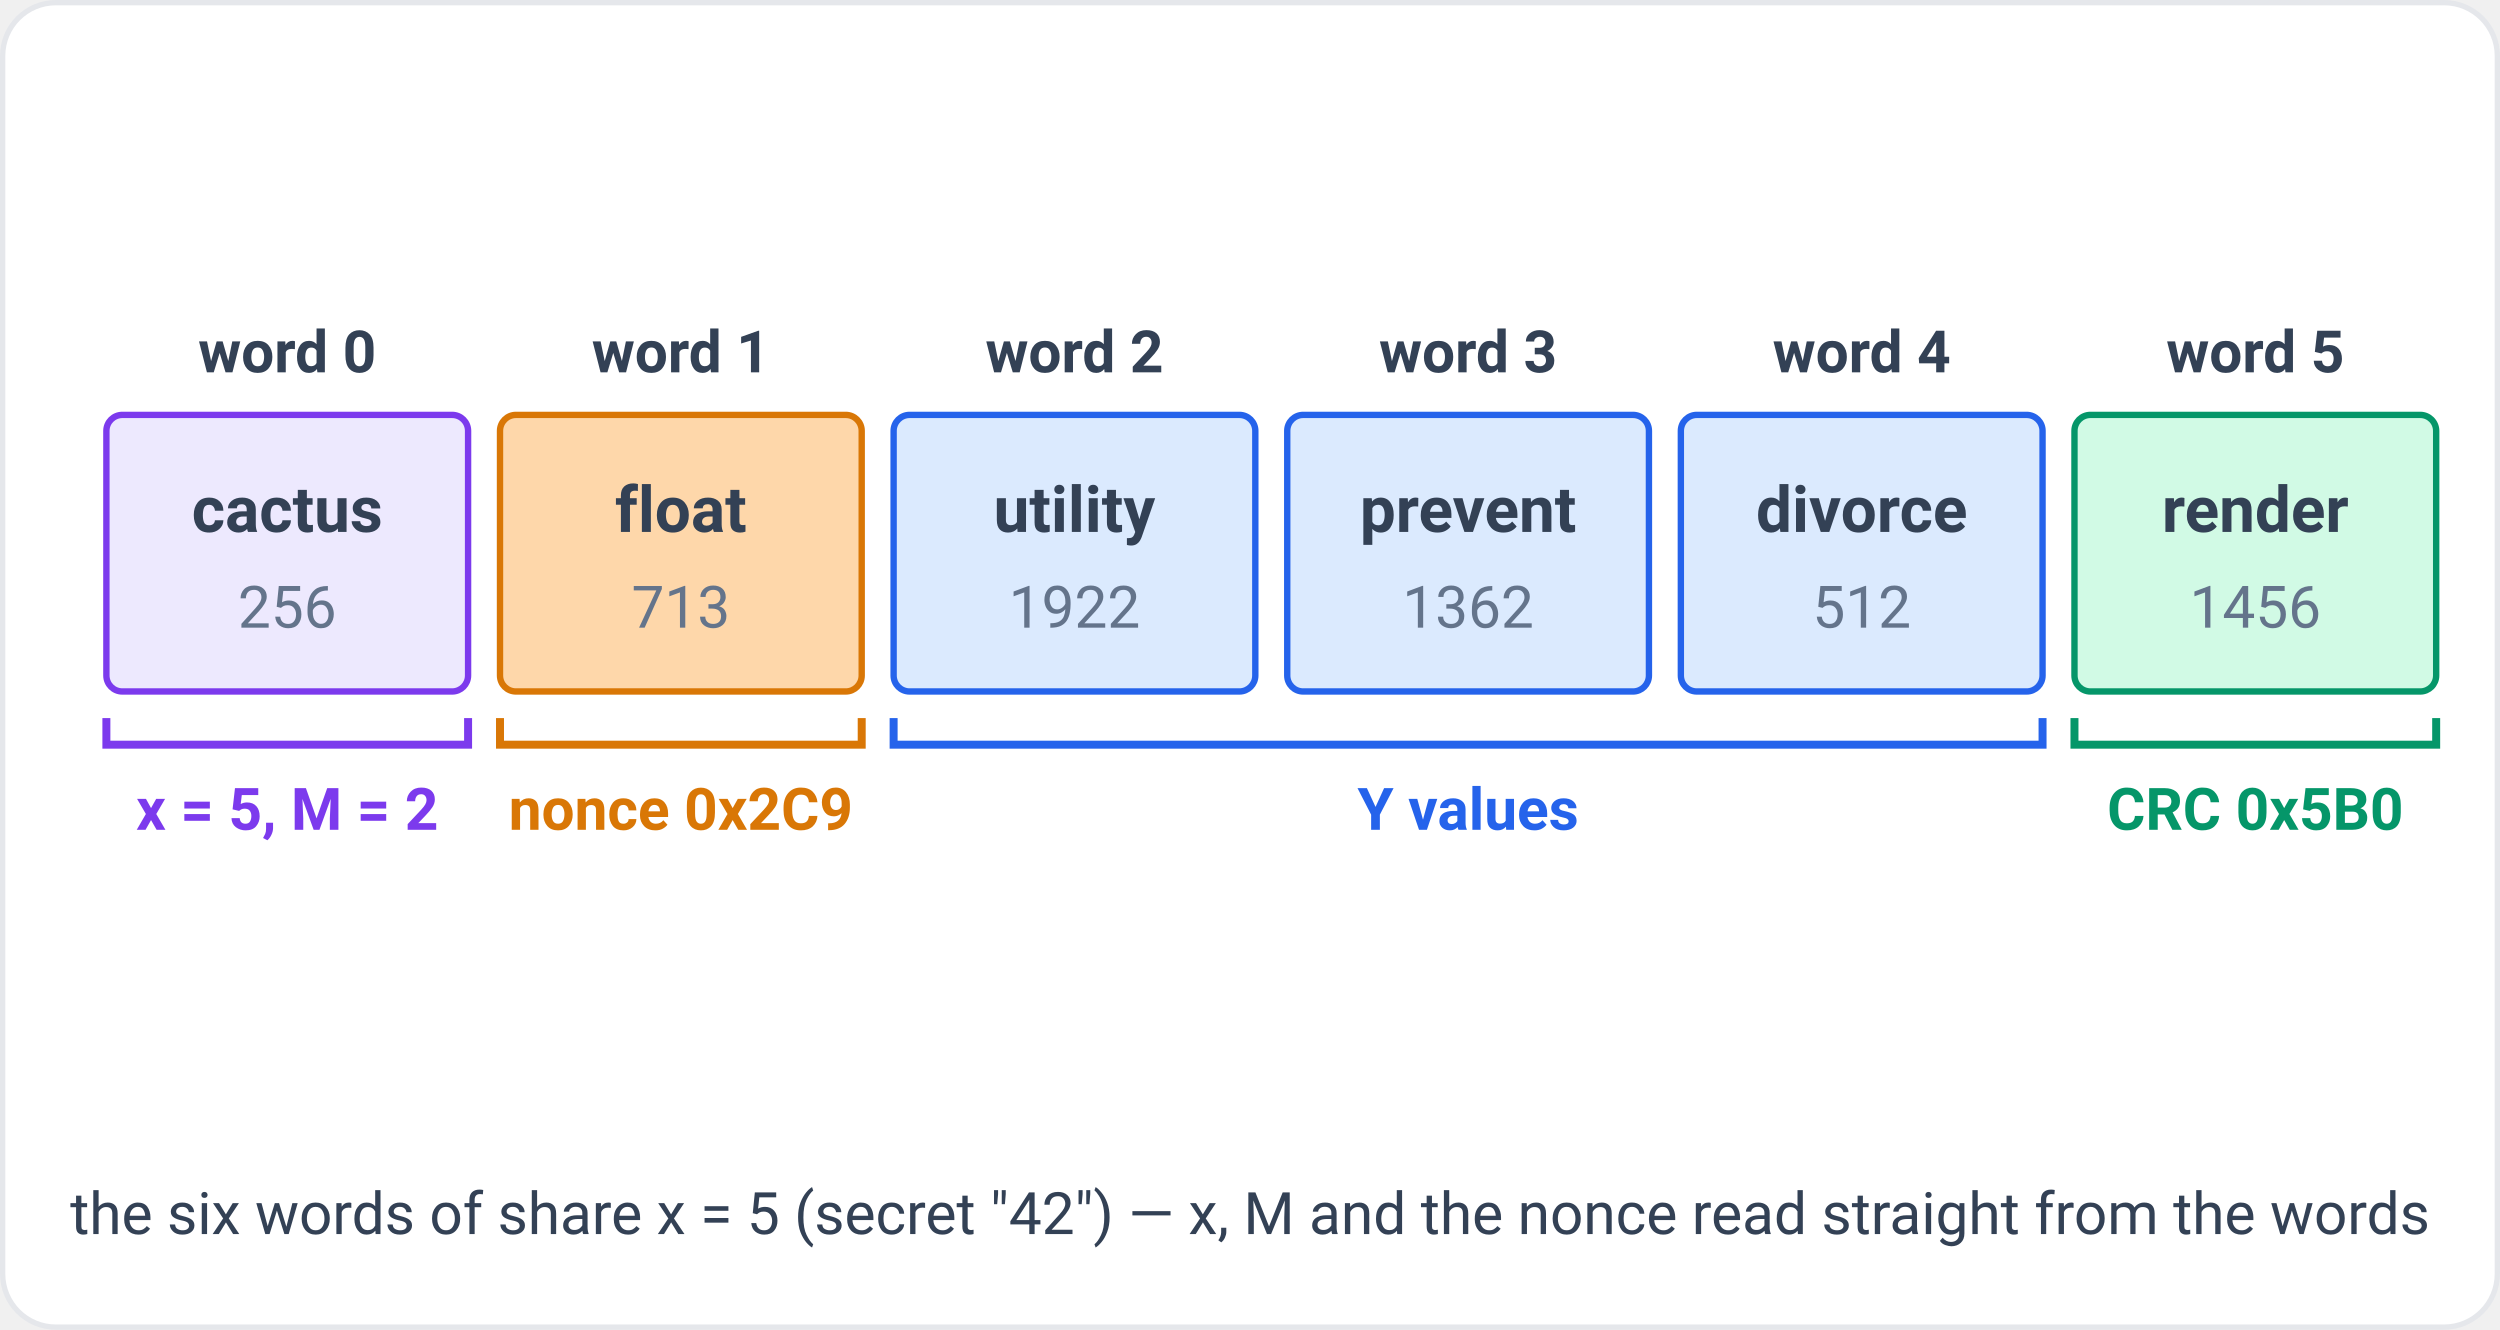
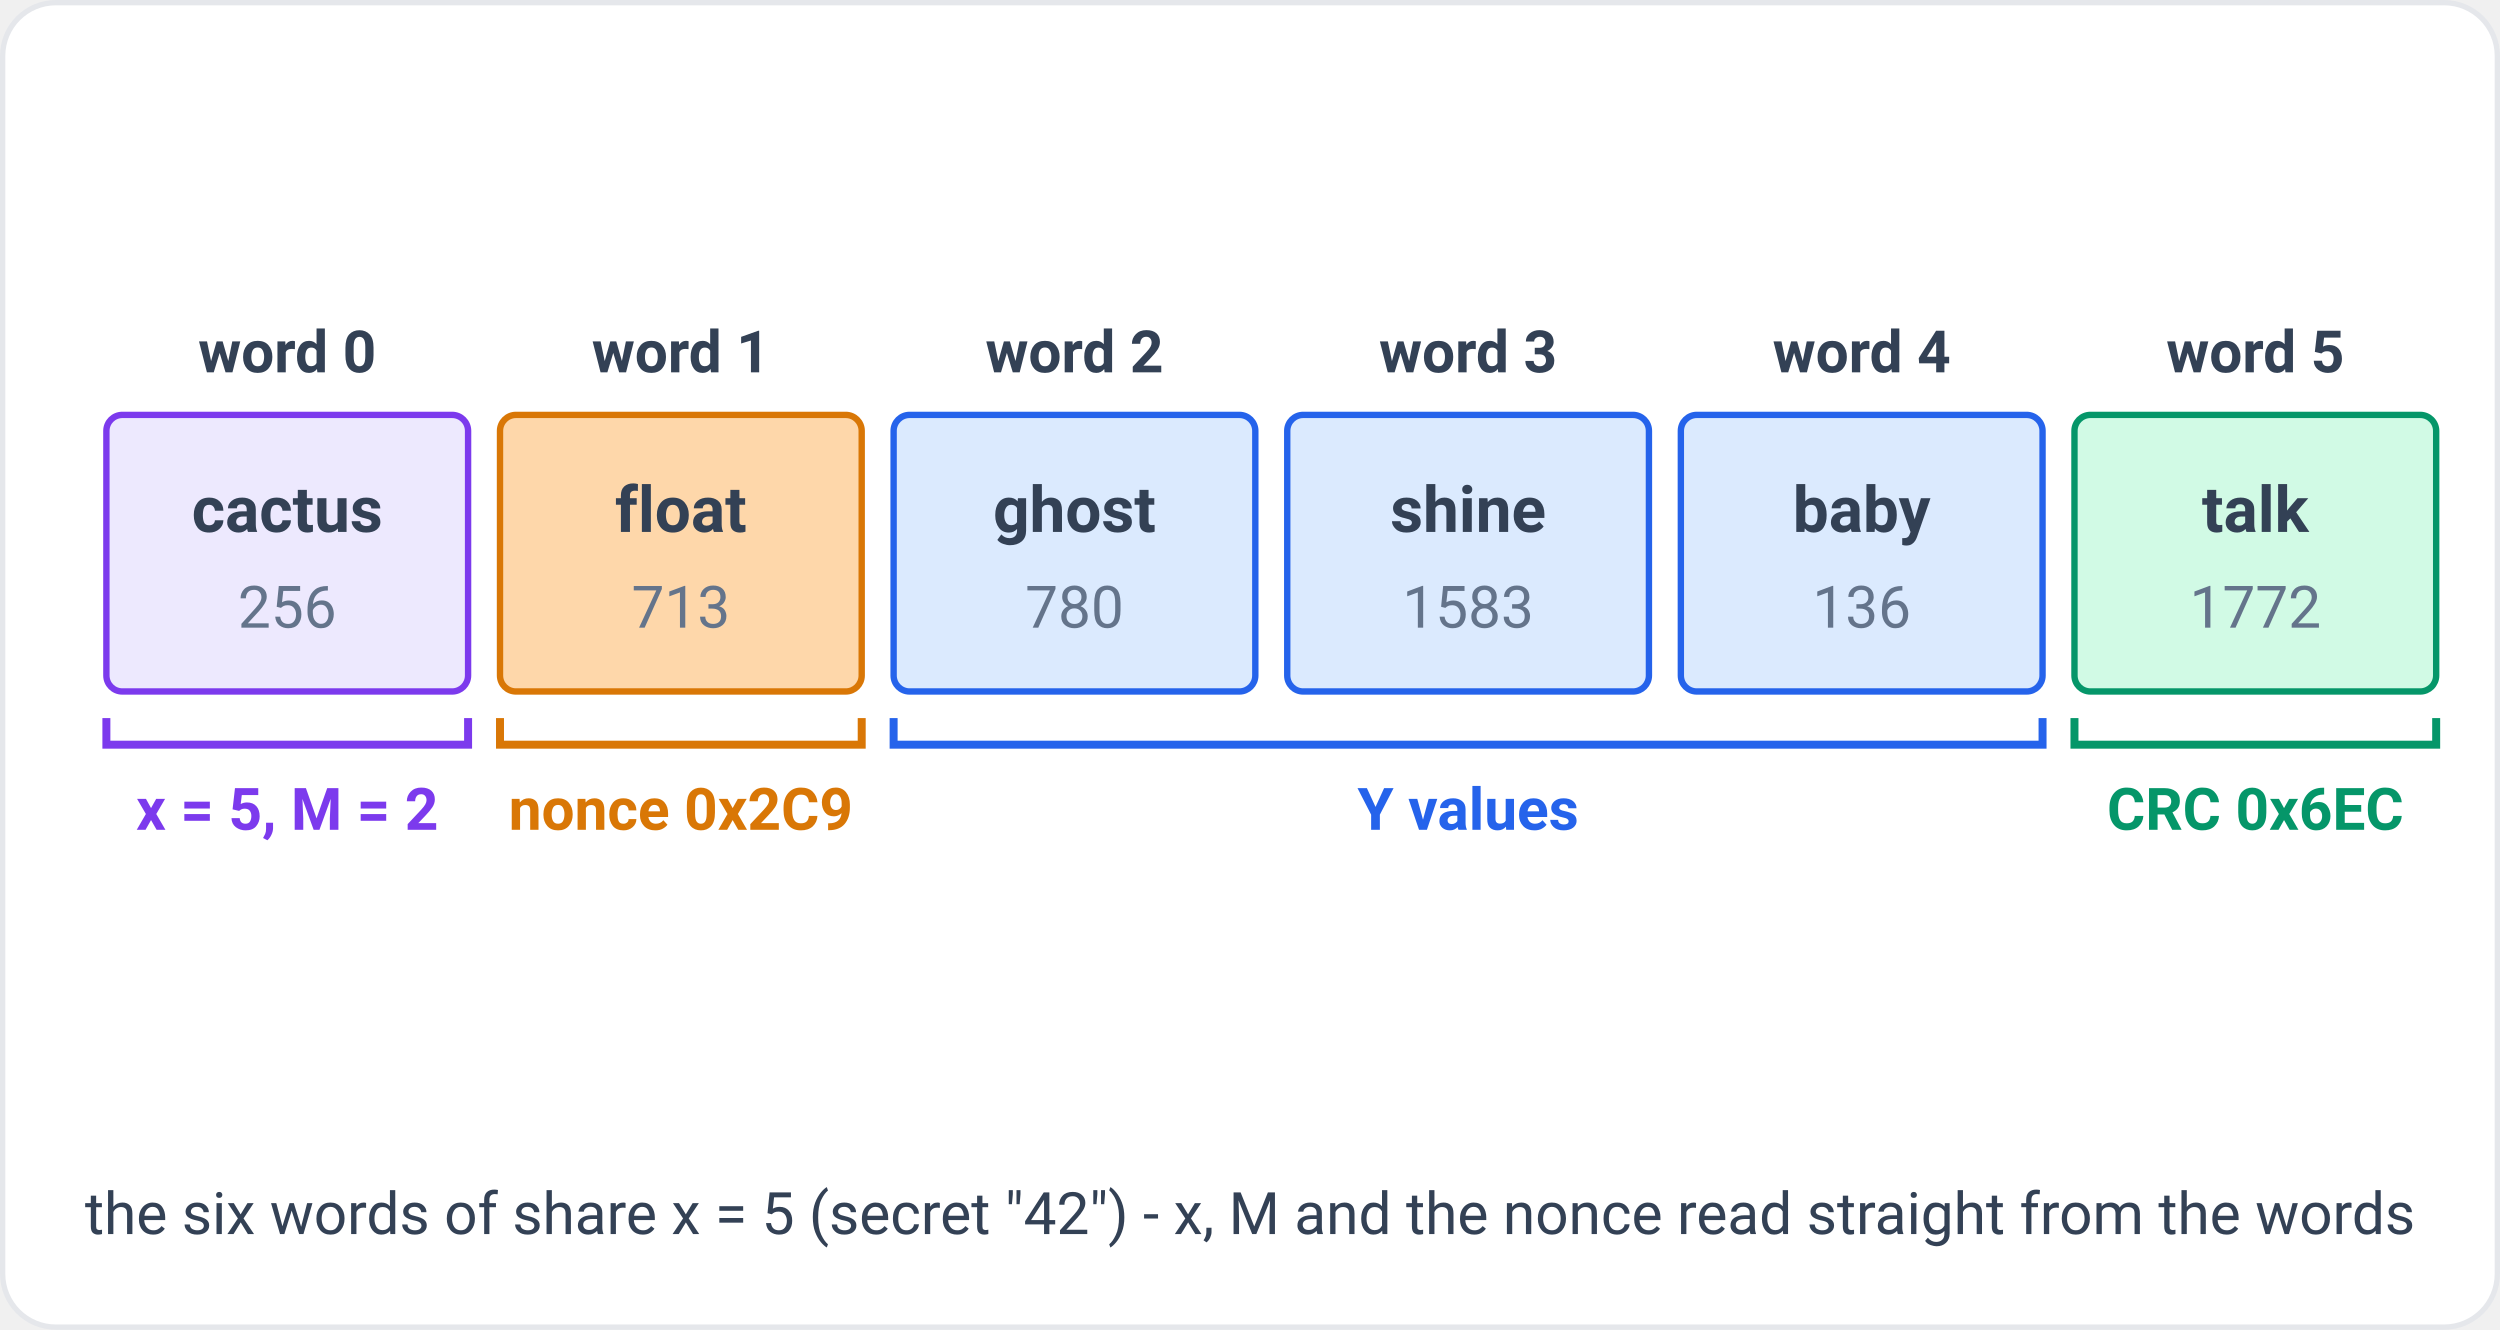
<svg xmlns="http://www.w3.org/2000/svg" viewBox="0 0 470 250" font-family="ui-sans-serif,-apple-system,Segoe UI,Roboto,Helvetica,Arial,sans-serif" role="img" aria-label="The six words of one share, by section">
  <rect x="0.5" y="0.5" width="469" height="249" rx="10" fill="#ffffff" stroke="#e5e7eb" />
  <text x="54.0" y="70" fill="#334155" font-size="11" font-weight="600" font-style="normal" text-anchor="middle">word 0</text>
  <rect x="20" y="78" width="68" height="52" rx="3" fill="#ede9fe" stroke="#7c3aed" stroke-width="1.2" />
  <text x="54.0" y="100" fill="#334155" font-size="12" font-weight="600" font-style="normal" text-anchor="middle">cactus</text>
  <text x="54.0" y="118" fill="#64748b" font-size="11" font-weight="normal" font-style="normal" text-anchor="middle">256</text>
  <text x="128.0" y="70" fill="#334155" font-size="11" font-weight="600" font-style="normal" text-anchor="middle">word 1</text>
  <rect x="94" y="78" width="68" height="52" rx="3" fill="#fed7aa" stroke="#d97706" stroke-width="1.2" />
  <text x="128.0" y="100" fill="#334155" font-size="12" font-weight="600" font-style="normal" text-anchor="middle">float</text>
  <text x="128.0" y="118" fill="#64748b" font-size="11" font-weight="normal" font-style="normal" text-anchor="middle">713</text>
  <text x="202.0" y="70" fill="#334155" font-size="11" font-weight="600" font-style="normal" text-anchor="middle">word 2</text>
  <rect x="168" y="78" width="68" height="52" rx="3" fill="#dbeafe" stroke="#2563eb" stroke-width="1.2" />
-   <text x="202.0" y="100" fill="#334155" font-size="12" font-weight="600" font-style="normal" text-anchor="middle">utility</text>
-   <text x="202.0" y="118" fill="#64748b" font-size="11" font-weight="normal" font-style="normal" text-anchor="middle">1922</text>
+   <text x="202.0" y="100" fill="#334155" font-size="12" font-weight="600" font-style="normal" text-anchor="middle">ghost</text>
+   <text x="202.0" y="118" fill="#64748b" font-size="11" font-weight="normal" font-style="normal" text-anchor="middle">780</text>
  <text x="276.0" y="70" fill="#334155" font-size="11" font-weight="600" font-style="normal" text-anchor="middle">word 3</text>
  <rect x="242" y="78" width="68" height="52" rx="3" fill="#dbeafe" stroke="#2563eb" stroke-width="1.2" />
-   <text x="276.0" y="100" fill="#334155" font-size="12" font-weight="600" font-style="normal" text-anchor="middle">prevent</text>
-   <text x="276.0" y="118" fill="#64748b" font-size="11" font-weight="normal" font-style="normal" text-anchor="middle">1362</text>
+   <text x="276.0" y="100" fill="#334155" font-size="12" font-weight="600" font-style="normal" text-anchor="middle">shine</text>
+   <text x="276.0" y="118" fill="#64748b" font-size="11" font-weight="normal" font-style="normal" text-anchor="middle">1583</text>
  <text x="350.0" y="70" fill="#334155" font-size="11" font-weight="600" font-style="normal" text-anchor="middle">word 4</text>
  <rect x="316" y="78" width="68" height="52" rx="3" fill="#dbeafe" stroke="#2563eb" stroke-width="1.2" />
-   <text x="350.0" y="100" fill="#334155" font-size="12" font-weight="600" font-style="normal" text-anchor="middle">divorce</text>
-   <text x="350.0" y="118" fill="#64748b" font-size="11" font-weight="normal" font-style="normal" text-anchor="middle">512</text>
+   <text x="350.0" y="100" fill="#334155" font-size="12" font-weight="600" font-style="normal" text-anchor="middle">baby</text>
+   <text x="350.0" y="118" fill="#64748b" font-size="11" font-weight="normal" font-style="normal" text-anchor="middle">136</text>
  <text x="424.0" y="70" fill="#334155" font-size="11" font-weight="600" font-style="normal" text-anchor="middle">word 5</text>
  <rect x="390" y="78" width="68" height="52" rx="3" fill="#d1fae5" stroke="#059669" stroke-width="1.2" />
-   <text x="424.0" y="100" fill="#334155" font-size="12" font-weight="600" font-style="normal" text-anchor="middle">render</text>
-   <text x="424.0" y="118" fill="#64748b" font-size="11" font-weight="normal" font-style="normal" text-anchor="middle">1456</text>
+   <text x="424.0" y="100" fill="#334155" font-size="12" font-weight="600" font-style="normal" text-anchor="middle">talk</text>
+   <text x="424.0" y="118" fill="#64748b" font-size="11" font-weight="normal" font-style="normal" text-anchor="middle">1772</text>
  <path d="M20,135 L20,140 L88,140 L88,135" fill="none" stroke="#7c3aed" stroke-width="1.5" />
  <text x="54.0" y="156" fill="#7c3aed" font-size="11" font-weight="600" text-anchor="middle">x = 5, M = 2</text>
  <path d="M94,135 L94,140 L162,140 L162,135" fill="none" stroke="#d97706" stroke-width="1.5" />
  <text x="128.0" y="156" fill="#d97706" font-size="11" font-weight="600" text-anchor="middle">nonce 0x2C9</text>
  <path d="M168,135 L168,140 L384,140 L384,135" fill="none" stroke="#2563eb" stroke-width="1.5" />
  <text x="276.0" y="156" fill="#2563eb" font-size="11" font-weight="600" text-anchor="middle">Y values</text>
  <path d="M390,135 L390,140 L458,140 L458,135" fill="none" stroke="#059669" stroke-width="1.5" />
-   <text x="424.0" y="156" fill="#059669" font-size="11" font-weight="600" text-anchor="middle">CRC 0x5B0</text>
-   <text x="235.0" y="232" fill="#334155" font-size="11" font-weight="normal" font-style="normal" text-anchor="middle">the six words of share x = 5 (secret "42") — x, M and the nonce read straight from the words</text>
+   <text x="424.0" y="156" fill="#059669" font-size="11" font-weight="600" text-anchor="middle">CRC 0x6EC</text>
+   <text x="235.0" y="232" fill="#334155" font-size="11" font-weight="normal" font-style="normal" text-anchor="middle">the six words of share x = 5 (secret "42") - x, M and the nonce read straight from the words</text>
</svg>
